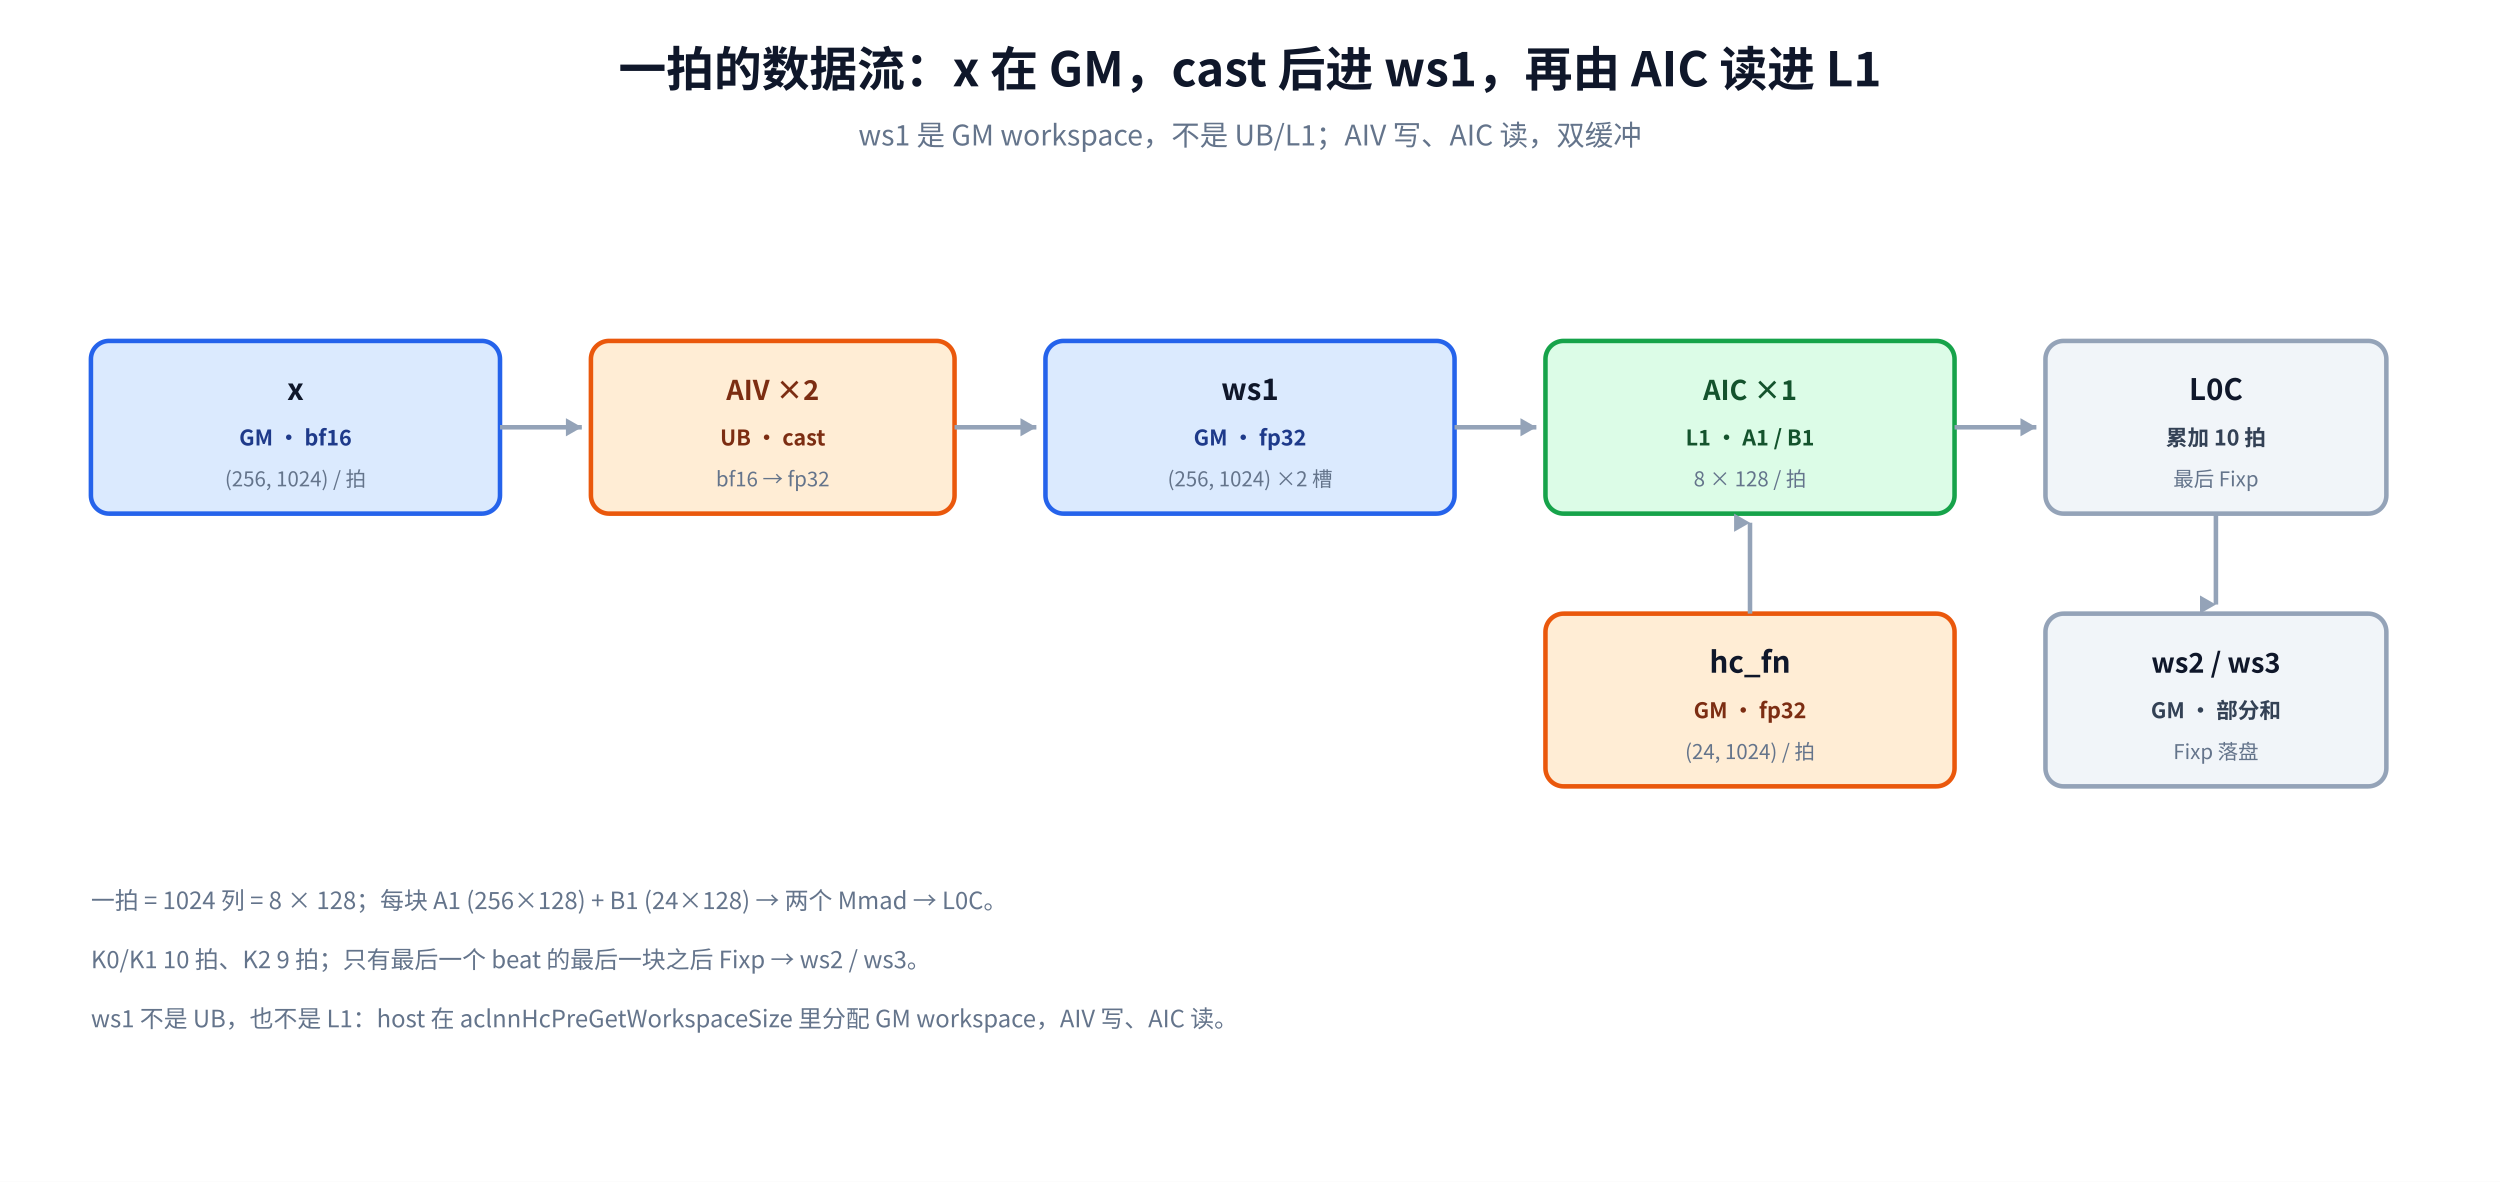
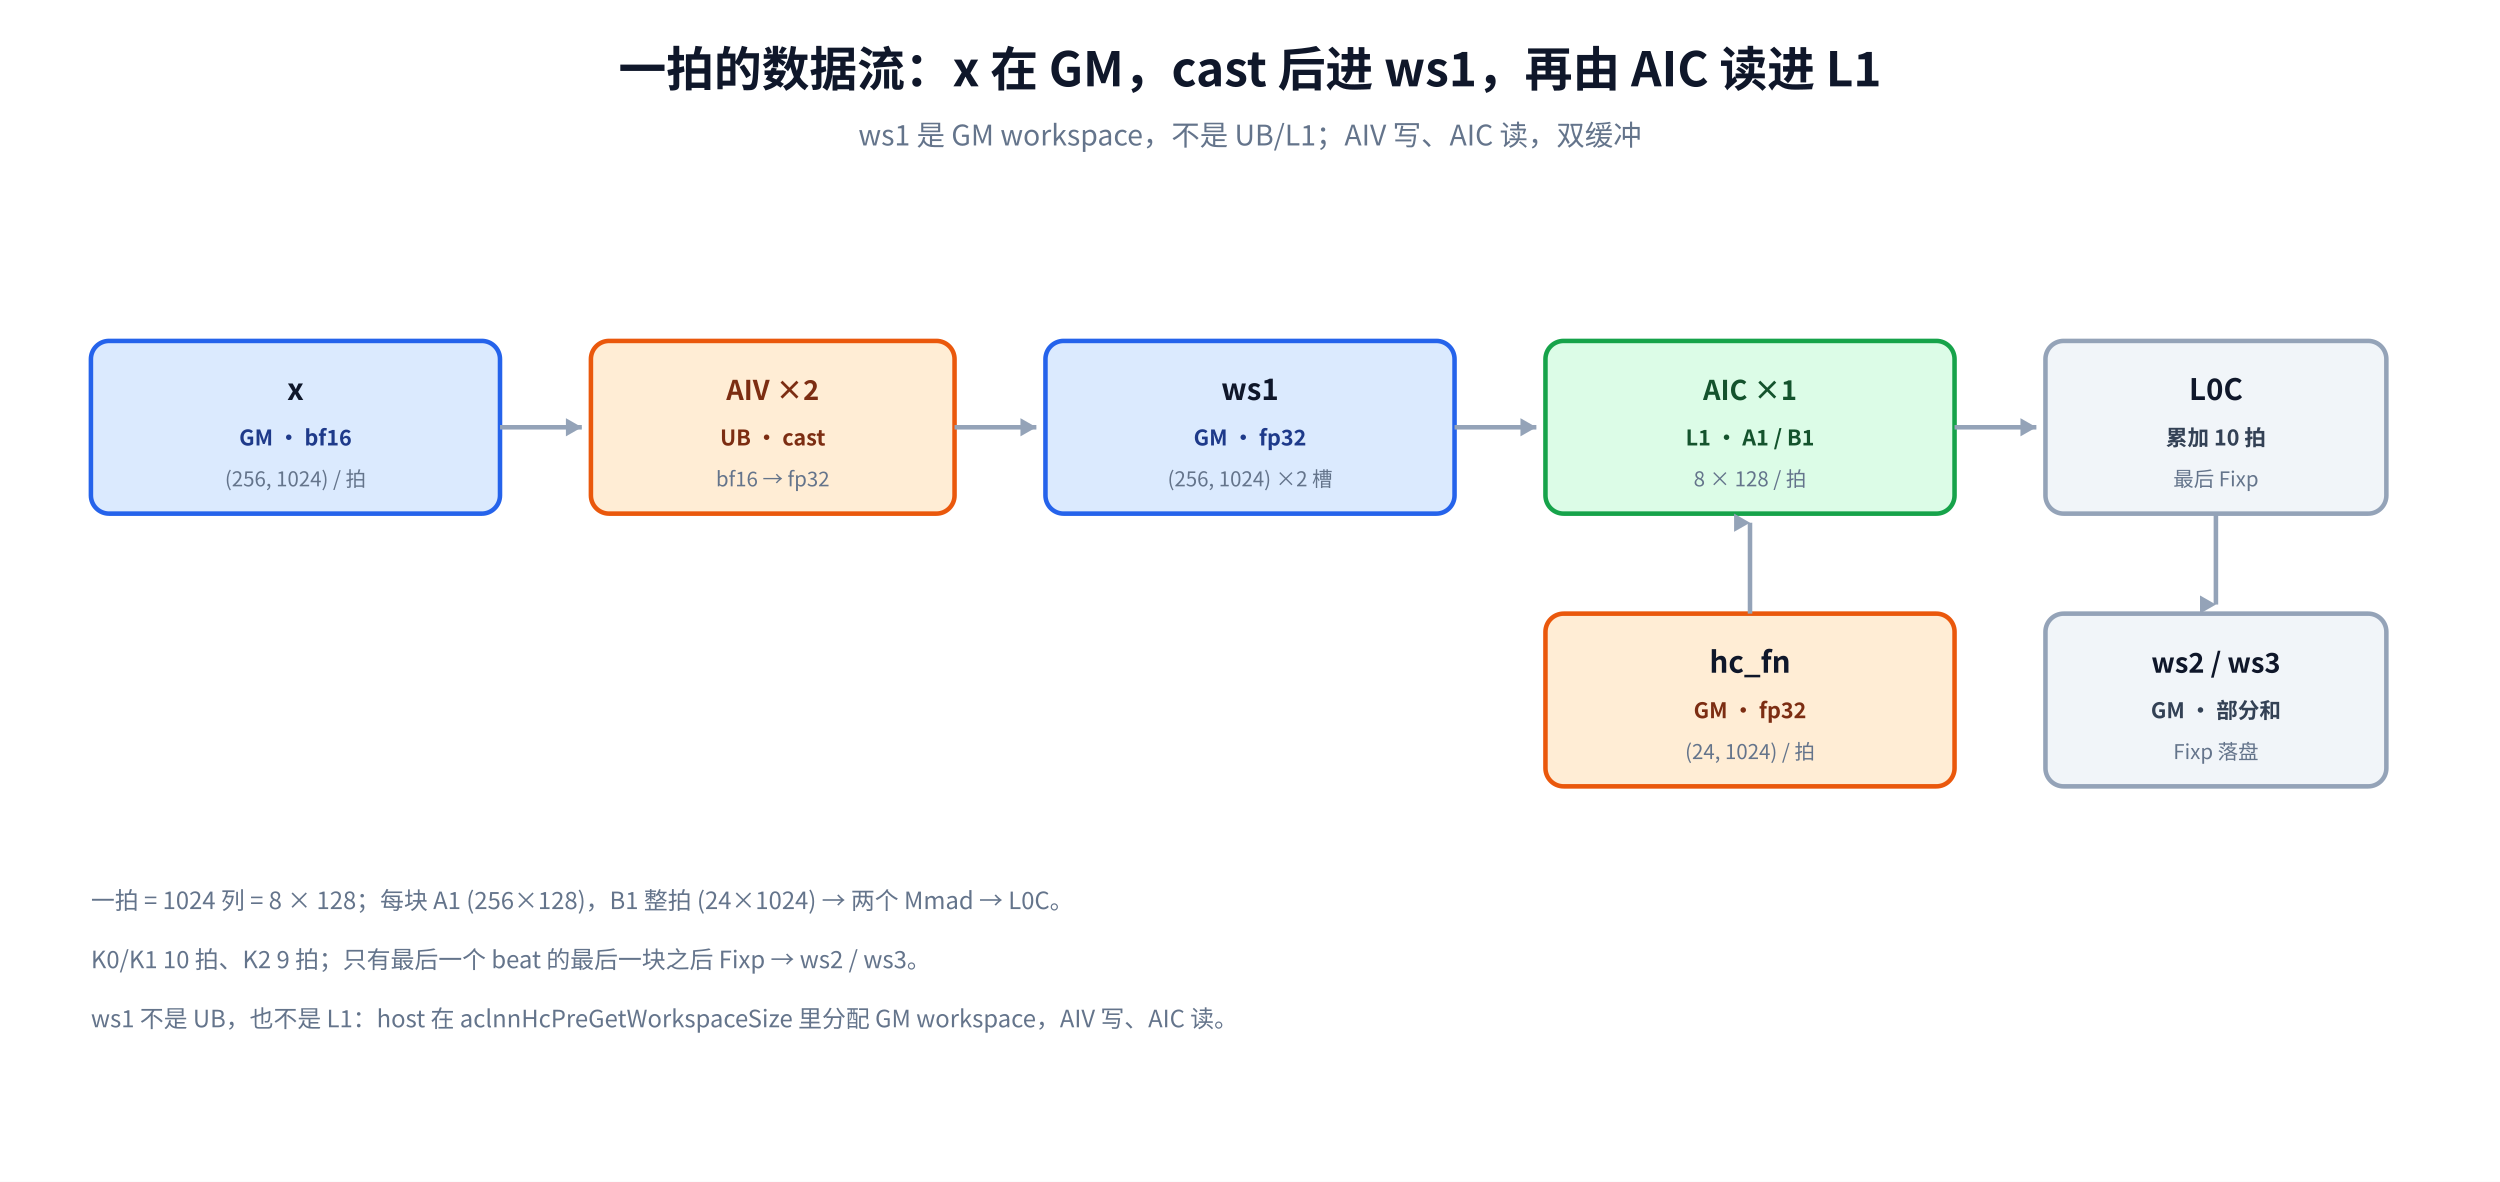
<svg xmlns="http://www.w3.org/2000/svg" width="1100" height="520" viewBox="0 0 1100 520">
  <rect width="1100" height="520" fill="#ffffff" />
  <text x="550" y="38" text-anchor="middle" font-family="Microsoft YaHei, Noto Sans CJK SC, Arial, sans-serif" font-size="21" font-weight="700" fill="#0f172a">一拍的数据流：x 在 GM，cast 后进 ws1，再由 AIC 读进 L1</text>
  <text x="550" y="64" text-anchor="middle" font-family="Microsoft YaHei, Noto Sans CJK SC, Arial, sans-serif" font-size="12.5" font-weight="normal" fill="#64748b">ws1 是 GM workspace，不是 UB/L1；AIV 写、AIC 读，双缓冲</text>
  <rect x="40" y="150" width="180" height="76" rx="8" fill="#dbeafe" stroke="#2563eb" stroke-width="2" />
  <text x="130" y="176" text-anchor="middle" font-family="Microsoft YaHei, Noto Sans CJK SC, Arial, sans-serif" font-size="13" font-weight="700" fill="#0f172a">x</text>
  <text x="130" y="196" text-anchor="middle" font-family="Microsoft YaHei, Noto Sans CJK SC, Arial, sans-serif" font-size="9.5" font-weight="700" fill="#1e3a8a">GM · bf16</text>
  <text x="130" y="214" text-anchor="middle" font-family="Microsoft YaHei, Noto Sans CJK SC, Arial, sans-serif" font-size="9" font-weight="normal" fill="#64748b">(256, 1024) / 拍</text>
  <rect x="260" y="150" width="160" height="76" rx="8" fill="#ffedd5" stroke="#ea580c" stroke-width="2" />
  <text x="340" y="176" text-anchor="middle" font-family="Microsoft YaHei, Noto Sans CJK SC, Arial, sans-serif" font-size="12" font-weight="700" fill="#7c2d12">AIV ×2</text>
  <text x="340" y="196" text-anchor="middle" font-family="Microsoft YaHei, Noto Sans CJK SC, Arial, sans-serif" font-size="9.5" font-weight="700" fill="#7c2d12">UB · cast</text>
  <text x="340" y="214" text-anchor="middle" font-family="Microsoft YaHei, Noto Sans CJK SC, Arial, sans-serif" font-size="9" font-weight="normal" fill="#64748b">bf16 → fp32</text>
  <rect x="460" y="150" width="180" height="76" rx="8" fill="#dbeafe" stroke="#2563eb" stroke-width="2" />
  <text x="550" y="176" text-anchor="middle" font-family="Microsoft YaHei, Noto Sans CJK SC, Arial, sans-serif" font-size="13" font-weight="700" fill="#0f172a">ws1</text>
  <text x="550" y="196" text-anchor="middle" font-family="Microsoft YaHei, Noto Sans CJK SC, Arial, sans-serif" font-size="9.5" font-weight="700" fill="#1e3a8a">GM · fp32</text>
  <text x="550" y="214" text-anchor="middle" font-family="Microsoft YaHei, Noto Sans CJK SC, Arial, sans-serif" font-size="9" font-weight="normal" fill="#64748b">(256, 1024) ×2 槽</text>
  <rect x="680" y="150" width="180" height="76" rx="8" fill="#dcfce7" stroke="#16a34a" stroke-width="2" />
  <text x="770" y="176" text-anchor="middle" font-family="Microsoft YaHei, Noto Sans CJK SC, Arial, sans-serif" font-size="12" font-weight="700" fill="#14532d">AIC ×1</text>
  <text x="770" y="196" text-anchor="middle" font-family="Microsoft YaHei, Noto Sans CJK SC, Arial, sans-serif" font-size="9.5" font-weight="700" fill="#14532d">L1 · A1 / B1</text>
  <text x="770" y="214" text-anchor="middle" font-family="Microsoft YaHei, Noto Sans CJK SC, Arial, sans-serif" font-size="9" font-weight="normal" fill="#64748b">8 × 128 / 拍</text>
  <rect x="900" y="150" width="150" height="76" rx="8" fill="#f1f5f9" stroke="#94a3b8" stroke-width="2" />
  <text x="975" y="176" text-anchor="middle" font-family="Microsoft YaHei, Noto Sans CJK SC, Arial, sans-serif" font-size="13" font-weight="700" fill="#0f172a">L0C</text>
  <text x="975" y="196" text-anchor="middle" font-family="Microsoft YaHei, Noto Sans CJK SC, Arial, sans-serif" font-size="9.5" font-weight="700" fill="#334155">累加 10 拍</text>
  <text x="975" y="214" text-anchor="middle" font-family="Microsoft YaHei, Noto Sans CJK SC, Arial, sans-serif" font-size="9" font-weight="normal" fill="#64748b">最后 Fixp</text>
  <rect x="680" y="270" width="180" height="76" rx="8" fill="#ffedd5" stroke="#ea580c" stroke-width="2" />
  <text x="770" y="296" text-anchor="middle" font-family="Microsoft YaHei, Noto Sans CJK SC, Arial, sans-serif" font-size="13" font-weight="700" fill="#0f172a">hc_fn</text>
  <text x="770" y="316" text-anchor="middle" font-family="Microsoft YaHei, Noto Sans CJK SC, Arial, sans-serif" font-size="9.5" font-weight="700" fill="#7c2d12">GM · fp32</text>
  <text x="770" y="334" text-anchor="middle" font-family="Microsoft YaHei, Noto Sans CJK SC, Arial, sans-serif" font-size="9" font-weight="normal" fill="#64748b">(24, 1024) / 拍</text>
  <rect x="900" y="270" width="150" height="76" rx="8" fill="#f1f5f9" stroke="#94a3b8" stroke-width="2" />
  <text x="975" y="296" text-anchor="middle" font-family="Microsoft YaHei, Noto Sans CJK SC, Arial, sans-serif" font-size="12" font-weight="700" fill="#0f172a">ws2 / ws3</text>
  <text x="975" y="316" text-anchor="middle" font-family="Microsoft YaHei, Noto Sans CJK SC, Arial, sans-serif" font-size="9.5" font-weight="700" fill="#334155">GM · 部分和</text>
  <text x="975" y="334" text-anchor="middle" font-family="Microsoft YaHei, Noto Sans CJK SC, Arial, sans-serif" font-size="9" font-weight="normal" fill="#64748b">Fixp 落盘</text>
  <line x1="220" y1="188" x2="256" y2="188" stroke="#94a3b8" stroke-width="2" />
  <path d="M 249 184 L 256 188 L 249 192 z" fill="#94a3b8" />
  <line x1="420" y1="188" x2="456" y2="188" stroke="#94a3b8" stroke-width="2" />
  <path d="M 449 184 L 456 188 L 449 192 z" fill="#94a3b8" />
  <line x1="640" y1="188" x2="676" y2="188" stroke="#94a3b8" stroke-width="2" />
  <path d="M 669 184 L 676 188 L 669 192 z" fill="#94a3b8" />
  <line x1="770" y1="270" x2="770" y2="230" stroke="#94a3b8" stroke-width="2" />
  <path d="M 763 226 L 770 230 L 763 234 z" fill="#94a3b8" />
  <line x1="860" y1="188" x2="896" y2="188" stroke="#94a3b8" stroke-width="2" />
  <path d="M 889 184 L 896 188 L 889 192 z" fill="#94a3b8" />
  <line x1="975" y1="226" x2="975" y2="266" stroke="#94a3b8" stroke-width="2" />
  <path d="M 968 262 L 975 266 L 968 270 z" fill="#94a3b8" />
-   <text x="40" y="400" text-anchor="start" font-family="Microsoft YaHei, Noto Sans CJK SC, Arial, sans-serif" font-size="10.5" font-weight="normal" fill="#64748b">一拍 = 1024 列 = 8 × 128；每块 A1 (256×128) + B1 (24×128) → 两个 Mmad → L0C。</text>
+   <text x="40" y="400" text-anchor="start" font-family="Microsoft YaHei, Noto Sans CJK SC, Arial, sans-serif" font-size="10.5" font-weight="normal" fill="#64748b">一拍 = 1024 列 = 8 × 128；每块 A1 (256×128)，B1 整拍 (24×1024) → 两个 Mmad → L0C。</text>
  <text x="40" y="426" text-anchor="start" font-family="Microsoft YaHei, Noto Sans CJK SC, Arial, sans-serif" font-size="10.5" font-weight="normal" fill="#64748b">K0/K1 10 拍、K2 9 拍；只有最后一个 beat 的最后一块之后 Fixp → ws2 / ws3。</text>
  <text x="40" y="452" text-anchor="start" font-family="Microsoft YaHei, Noto Sans CJK SC, Arial, sans-serif" font-size="10.5" font-weight="normal" fill="#64748b">ws1 不是 UB，也不是 L1：host 在 aclnnHcPreGetWorkspaceSize 里分配 GM workspace，AIV 写、AIC 读。</text>
</svg>
